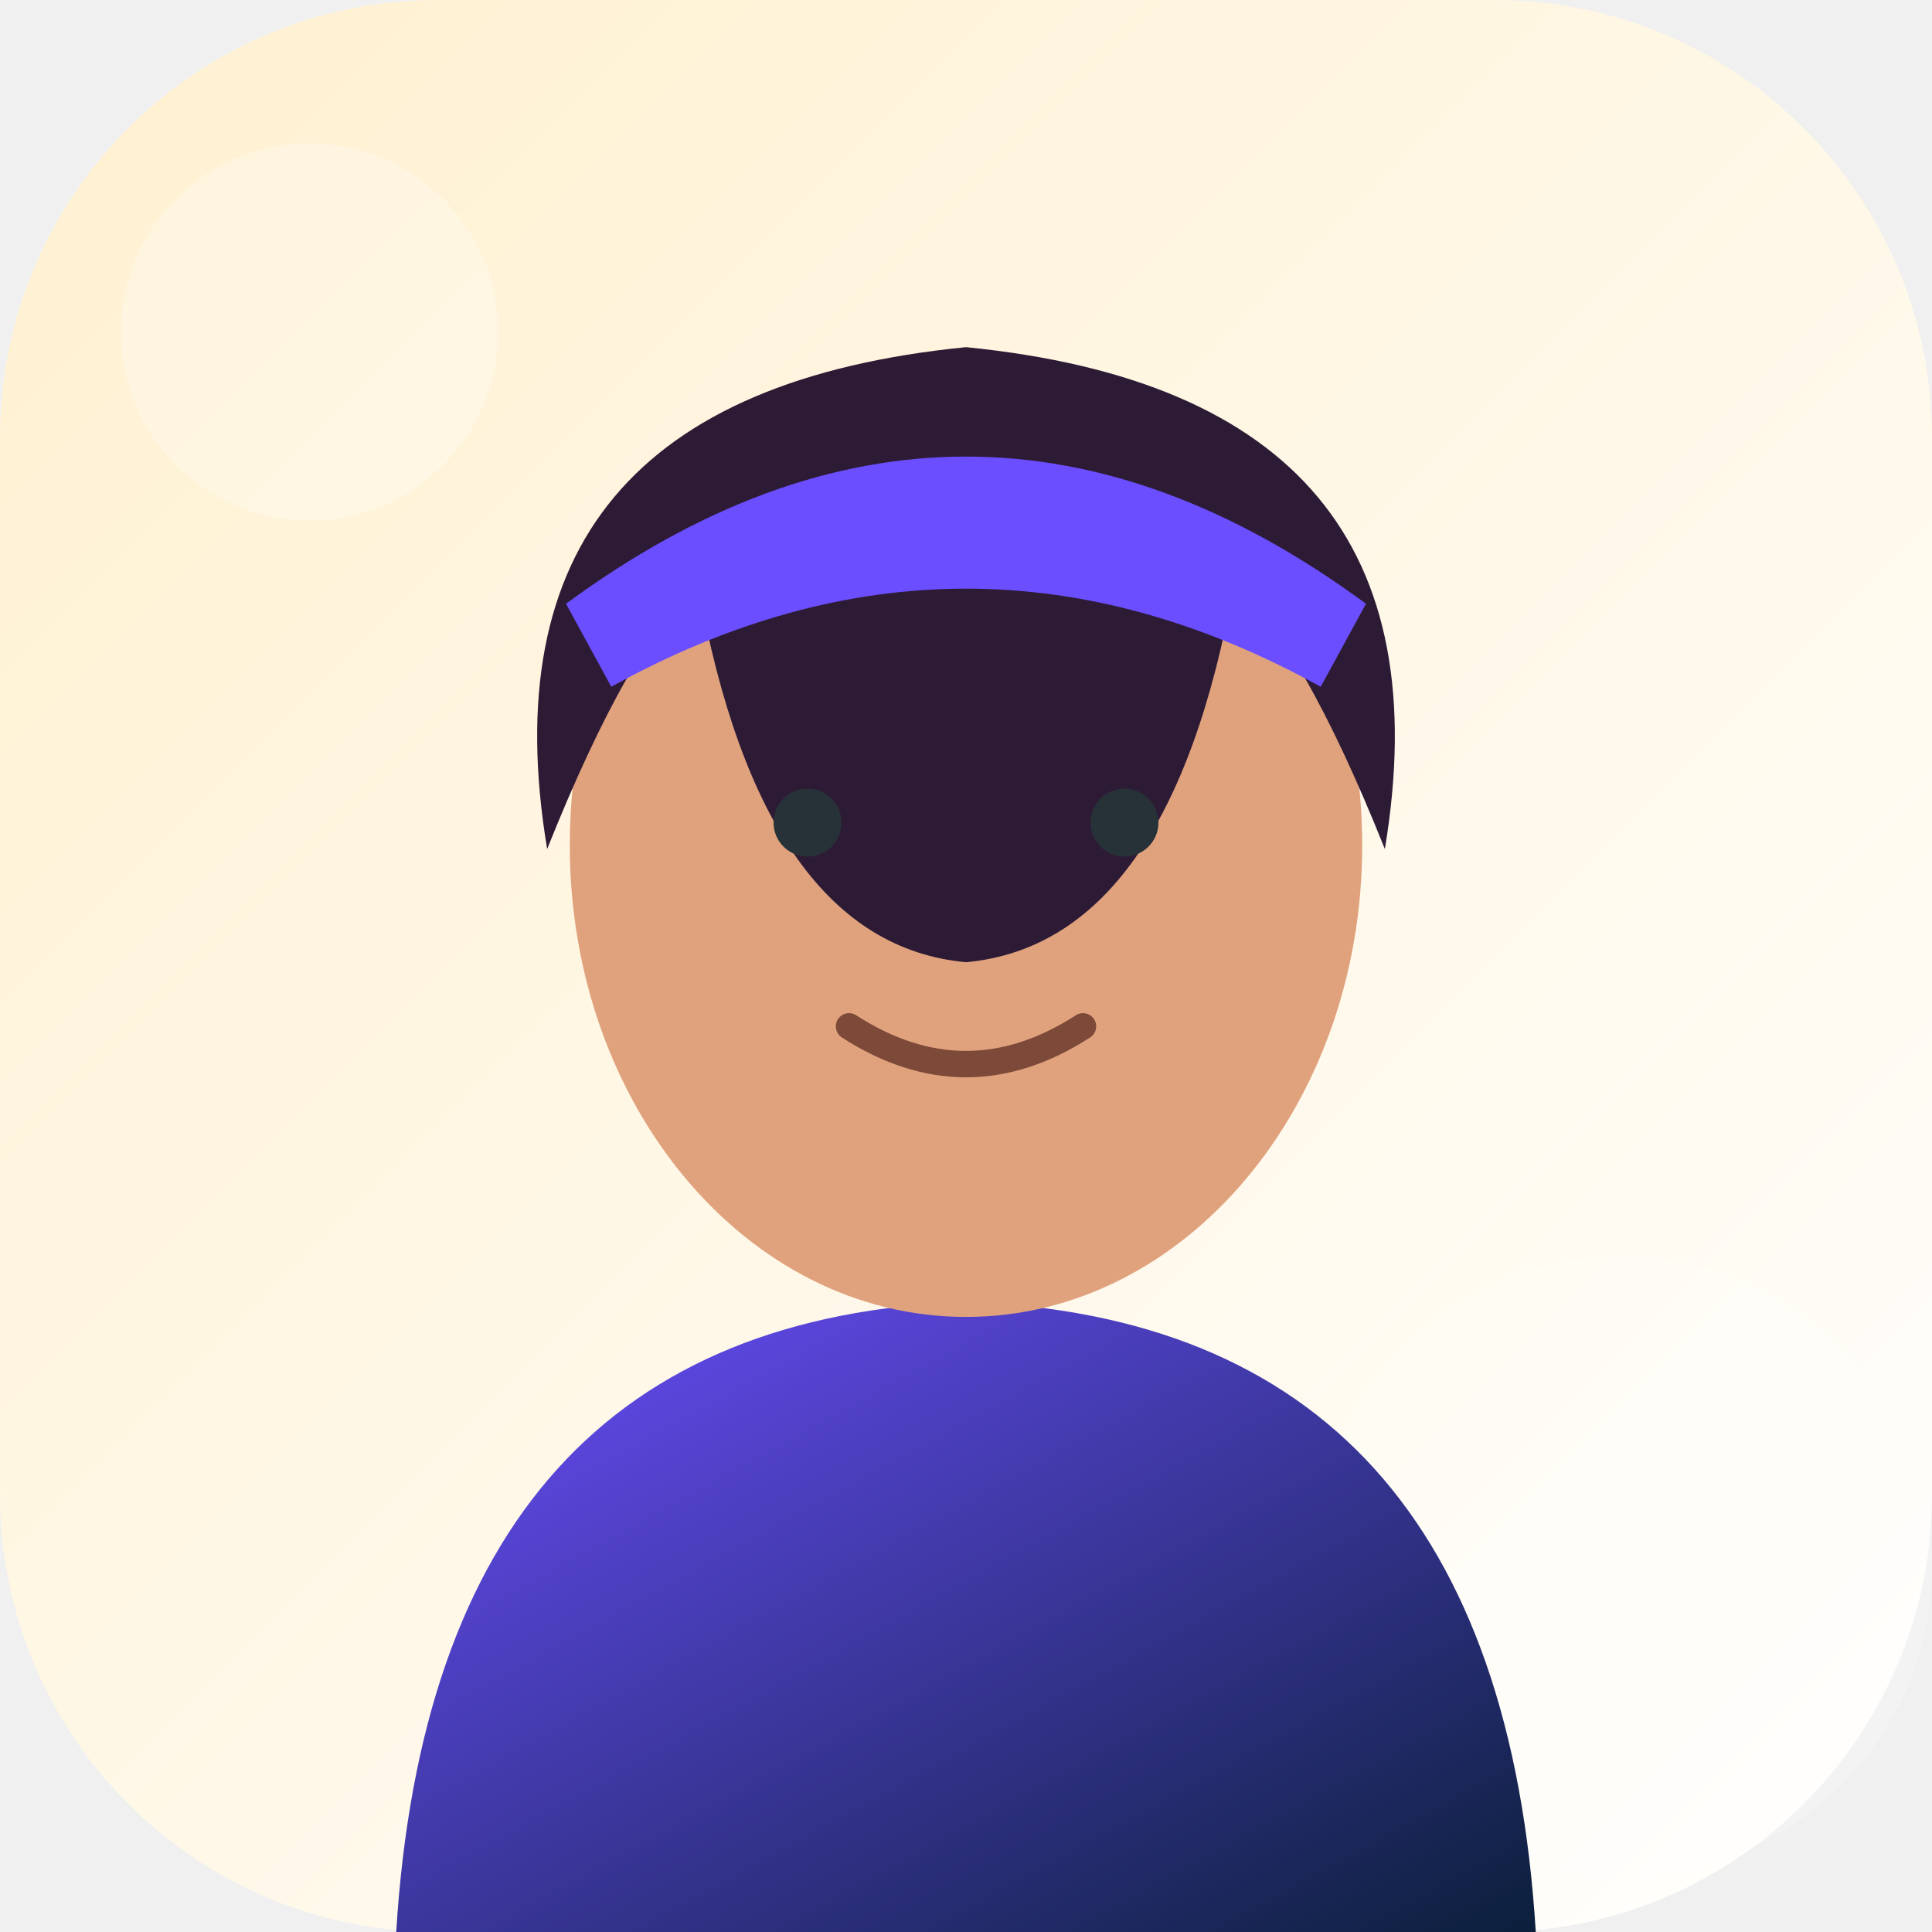
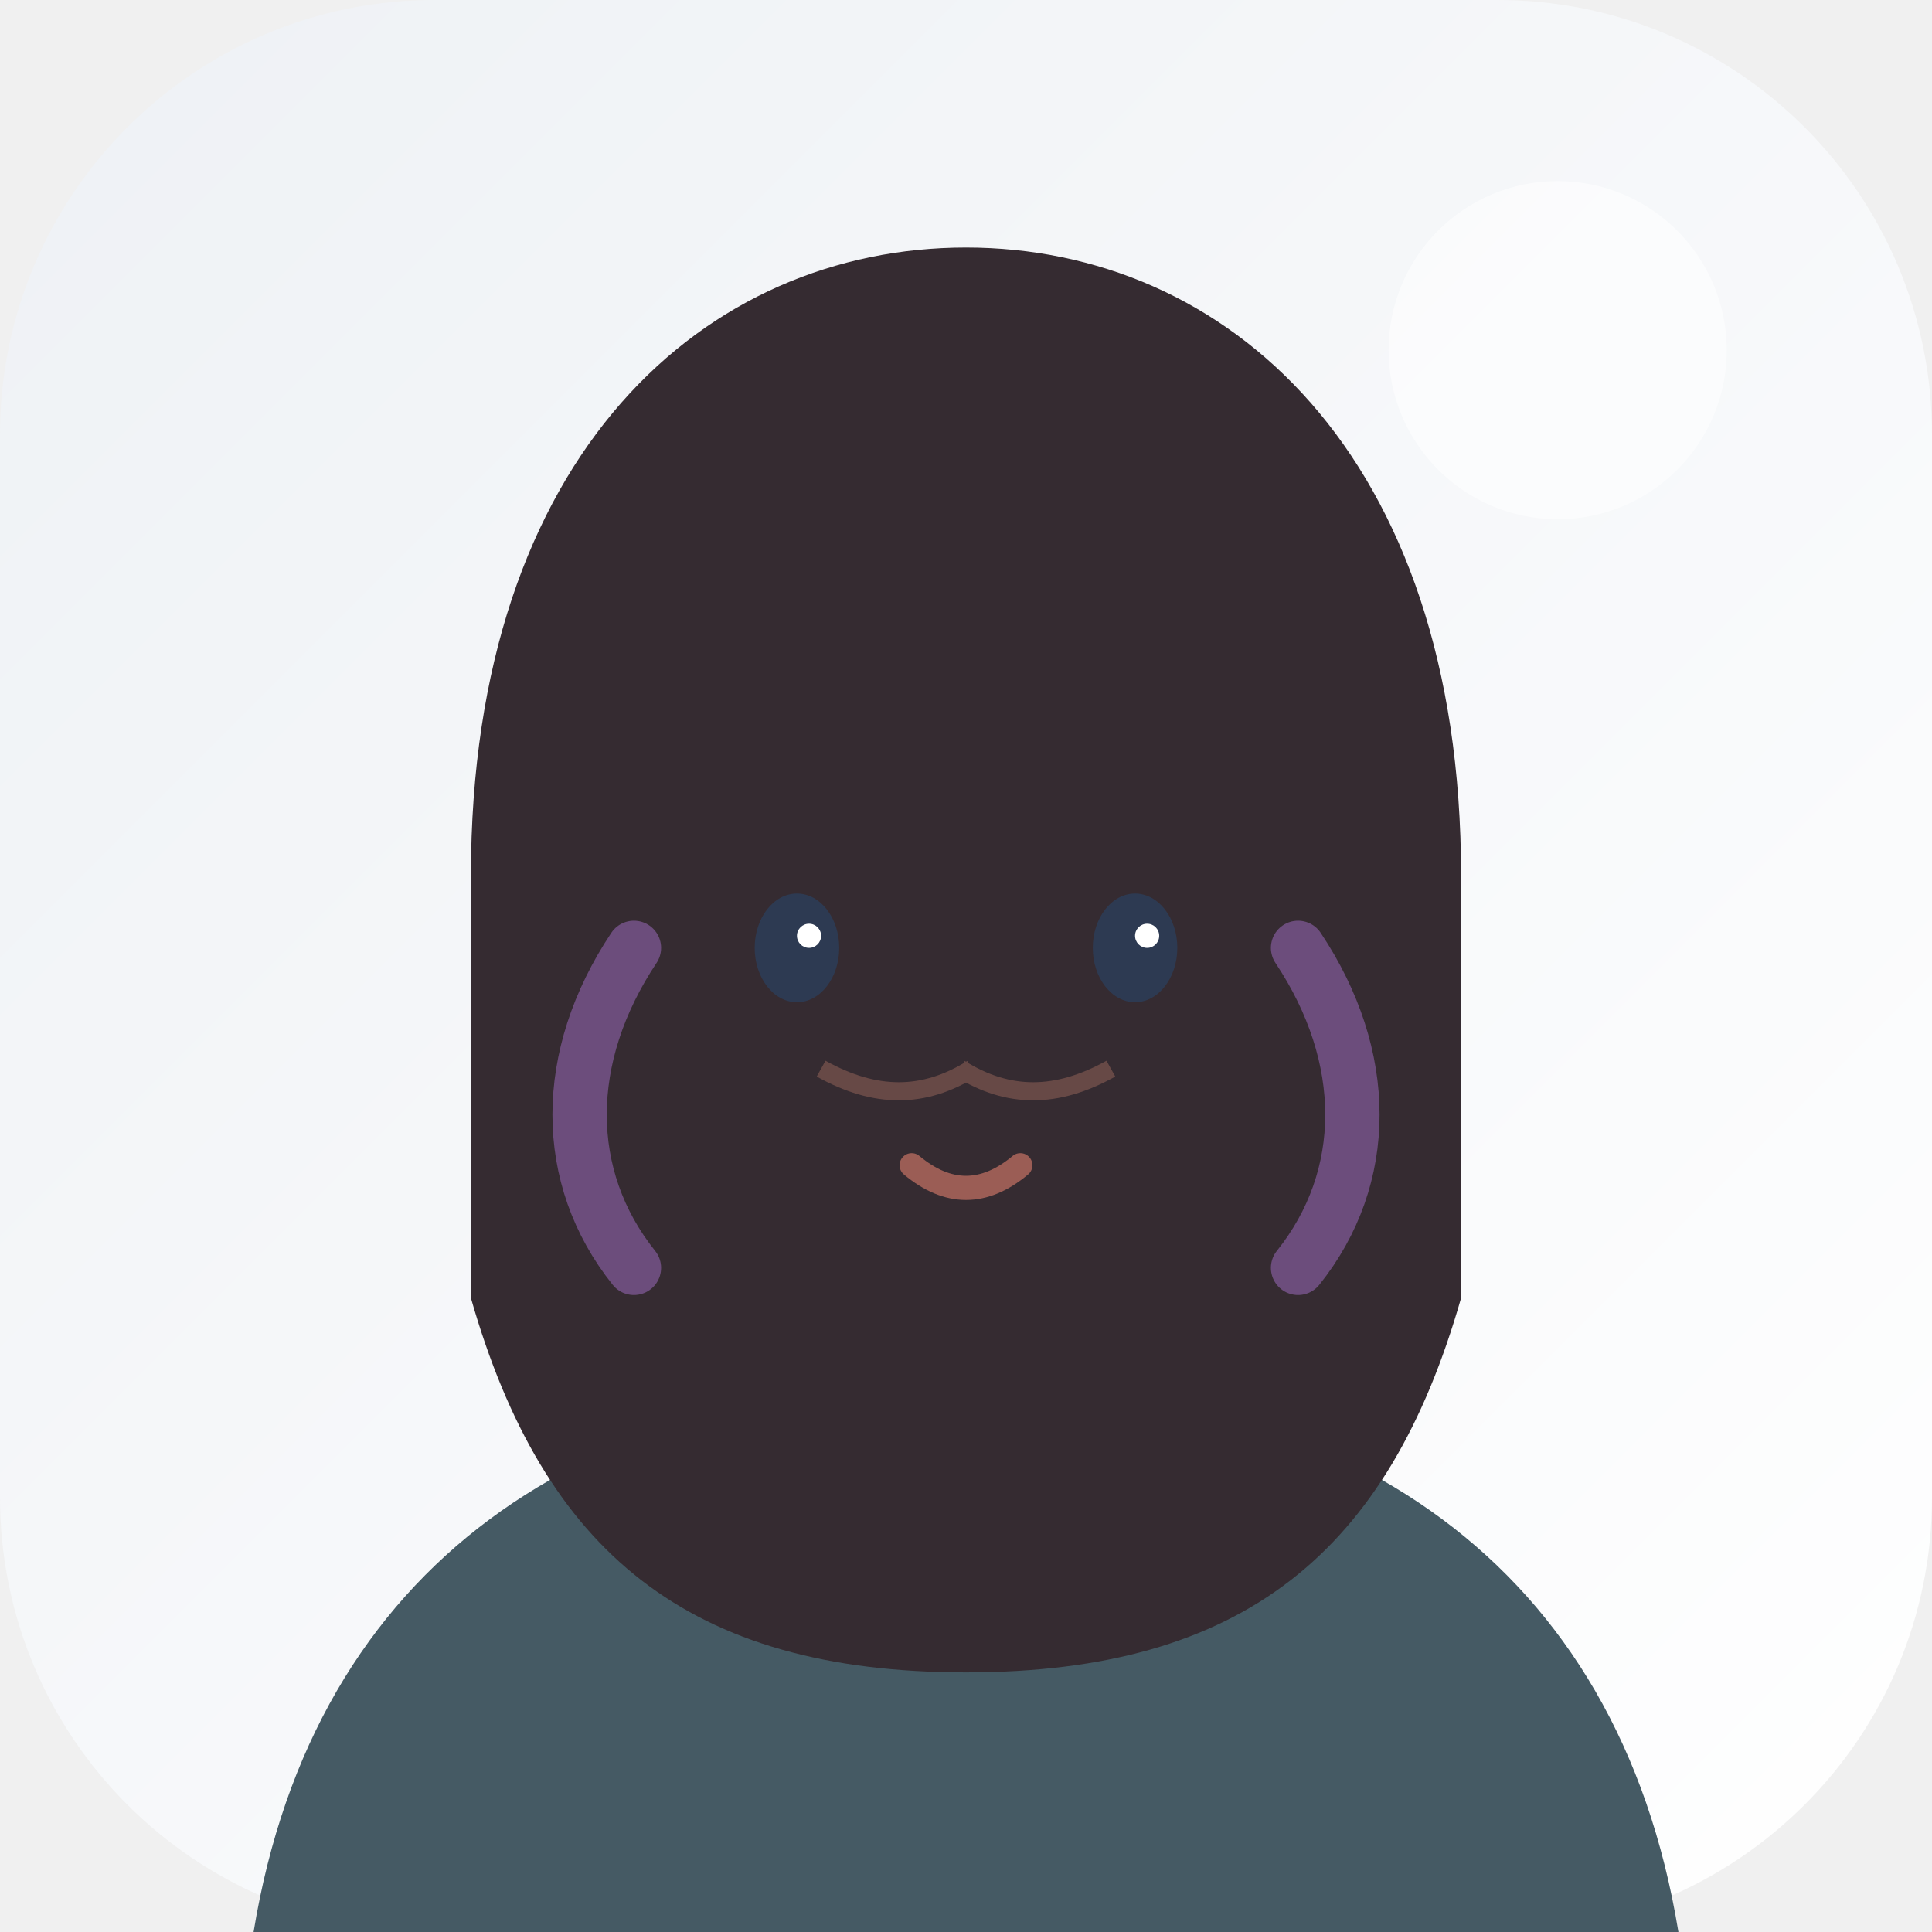
- <svg xmlns="http://www.w3.org/2000/svg" viewBox="0 0 512 512">
+ <svg xmlns="http://www.w3.org/2000/svg" viewBox="0 0 320 320">
  <defs>
-     <linearGradient id="b" x2="1" y2="1">
-       <stop stop-color="#fff0cf" />
-       <stop offset="1" stop-color="#ffffff" />
-     </linearGradient>
-     <linearGradient id="s" x2="1" y2="1">
-       <stop stop-color="#6b4eff" />
-       <stop offset="1" stop-color="#0b1f3a" />
+     <linearGradient id="g" x1="0" y1="0" x2="1" y2="1">
+       <stop stop-color="#EEF1F5" />
+       <stop offset="1" stop-color="#fff" />
    </linearGradient>
  </defs>
-   <rect width="512" height="512" rx="116" fill="url(#b)" />
-   <circle cx="82" cy="88" r="50" fill="#fff" opacity=".25" />
-   <circle cx="430" cy="415" r="82" fill="#fff" opacity=".18" />
-   <path d="M105 512Q115 350 256 345Q397 350 407 512Z" fill="url(#s)" />
-   <ellipse cx="256" cy="224" rx="105" ry="125" fill="#e0a27d" />
-   <path d="M145 225Q125 105 256 92Q387 105 367 225Q345 170 327 155Q310 250 256 255Q202 250 185 155Q167 170 145 225Z" fill="#2d1b36" />
-   <circle cx="214" cy="218" r="9" fill="#263238" />
-   <circle cx="298" cy="218" r="9" fill="#263238" />
-   <path d="M225 272Q256 292 287 272" fill="none" stroke="#7d4938" stroke-width="7" stroke-linecap="round" />
-   <path d="M150 160Q256 82 362 160L350 182Q256 130 162 182Z" fill="#6b4eff" />
+   <rect width="320" height="320" rx="72" fill="url(#g)" />
+   <circle cx="258" cy="58" r="28" fill="#fff" opacity=".55" />
+   <path d="M42 320c10-61 55-91 118-91s108 30 118 91z" fill="#455A64" />
+   <rect x="143" y="211" width="34" height="38" rx="14" fill="#F0C8A8" />
+   <ellipse cx="160" cy="151" rx="72" ry="86" fill="#F0C8A8" />
+   <path d="M78 145c0-70 39-104 82-104s82 34 82 104v70c-12 42-36 62-82 62s-70-20-82-62z" fill="#352B31" />
+   <ellipse cx="132" cy="157" rx="7" ry="9" fill="#2D3A52" />
+   <ellipse cx="188" cy="157" rx="7" ry="9" fill="#2D3A52" />
+   <circle cx="134" cy="155" r="2" fill="#fff" />
+   <circle cx="190" cy="155" r="2" fill="#fff" />
+   <path d="M151 193c6 5 12 5 18 0" fill="none" stroke="#9B5D55" stroke-width="4" stroke-linecap="round" />
+   <path d="M136 177c9 5 17 5 25 0M184 177c-9 5-17 5-25 0" fill="none" stroke="#A56D5F" stroke-width="3" opacity=".45" />
+   <path d="M105 157c-12 18-12 38 0 53M215 157c12 18 12 38 0 53" fill="none" stroke="#6C4D7C" stroke-width="9" stroke-linecap="round" />
</svg>
